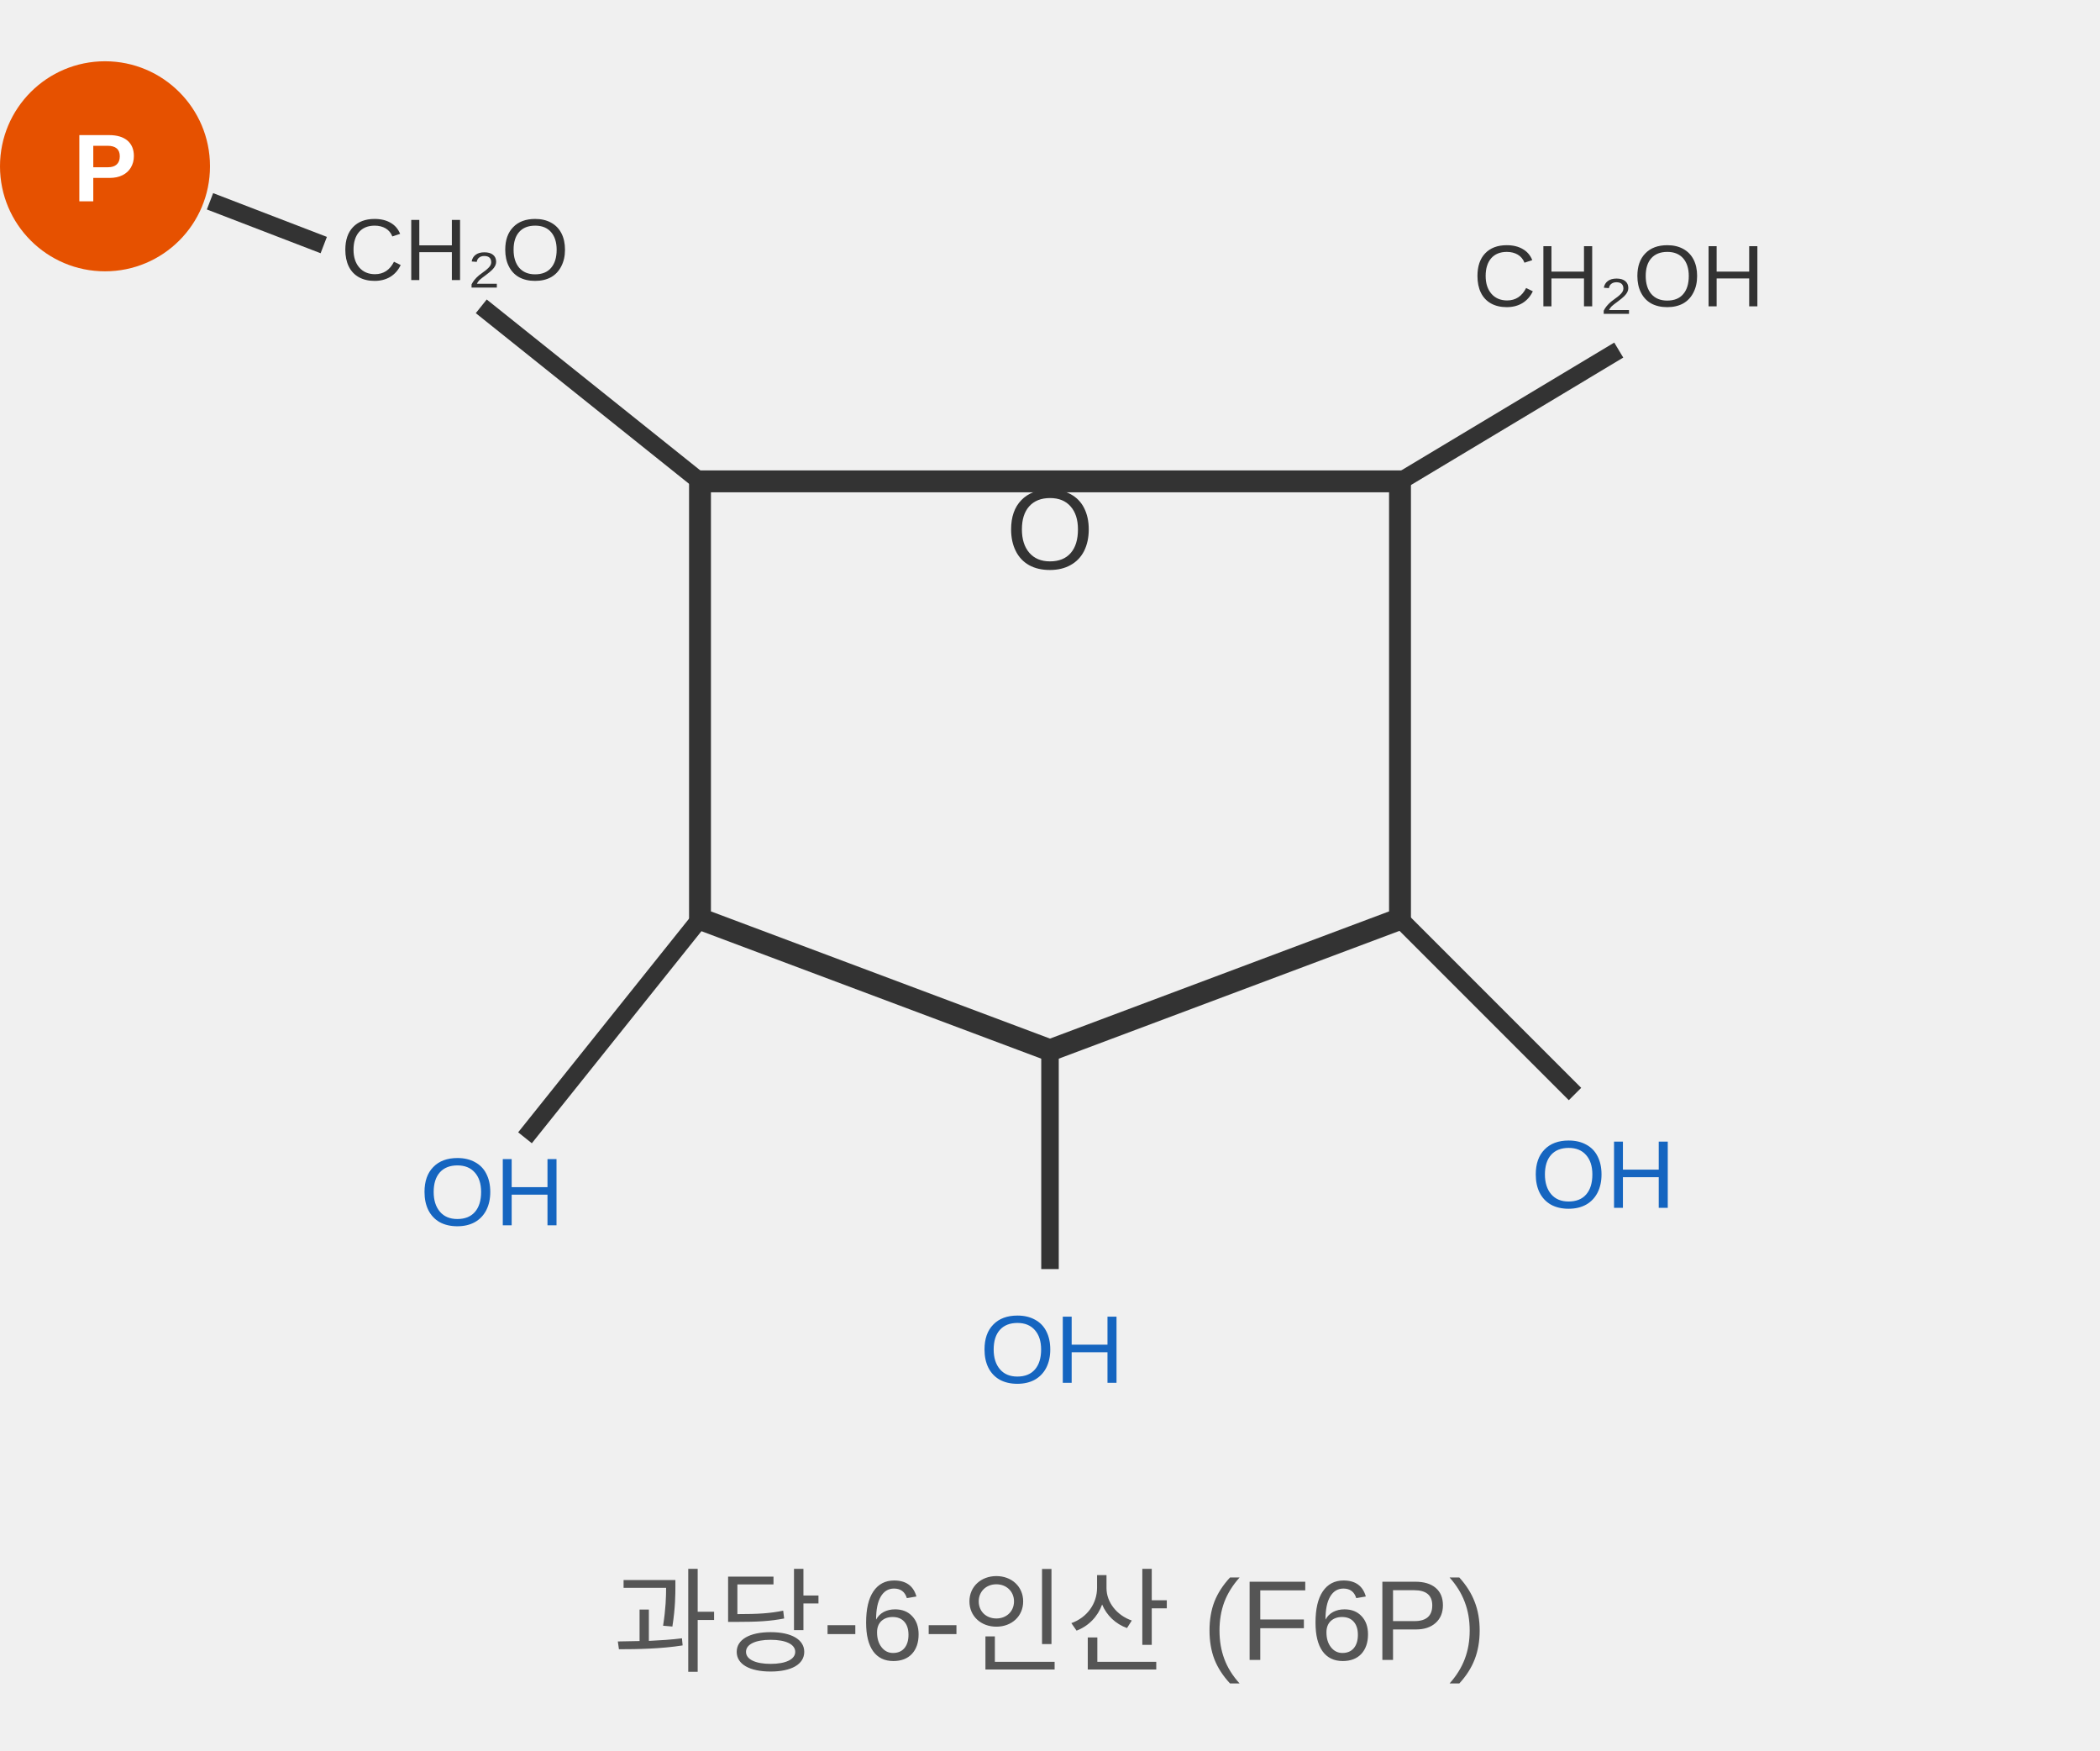
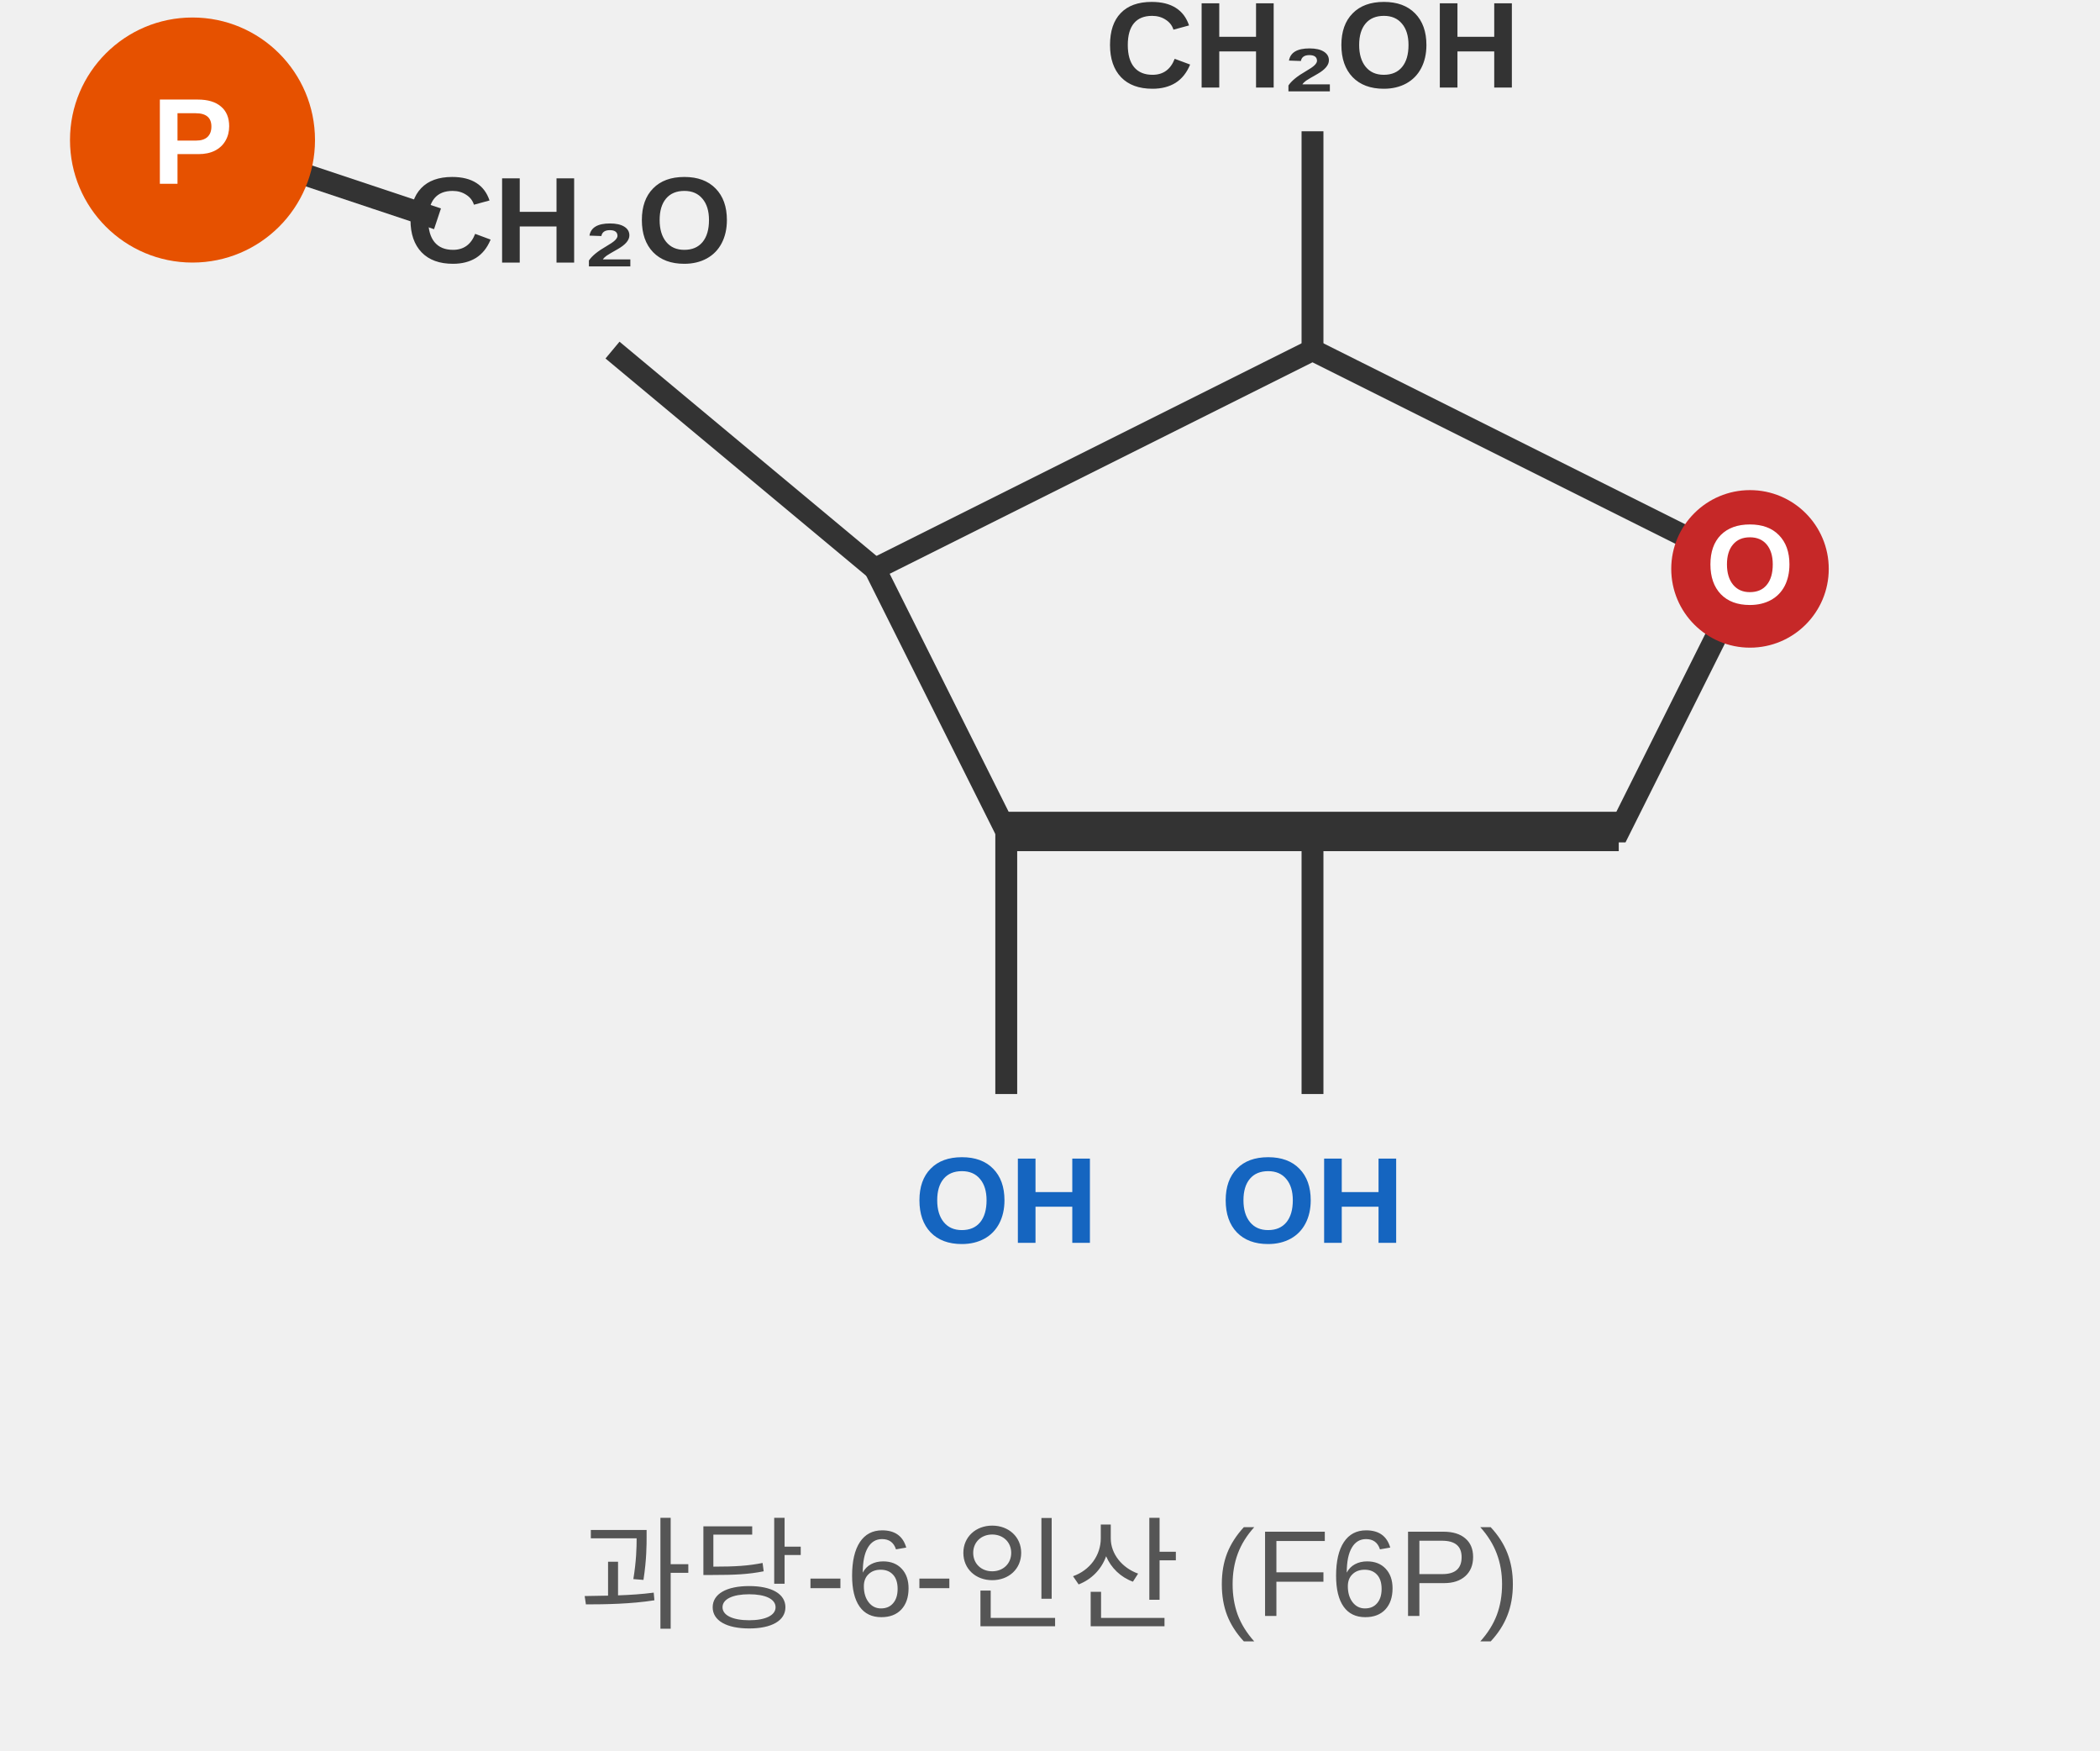
<svg xmlns="http://www.w3.org/2000/svg" viewBox="0 0 240 200">
-   <g transform="translate(120,80)">
-     <polygon points="-40,-25 -40,25 0,40 40,25 40,-25" fill="none" stroke="#333" stroke-width="2.5" />
-     <text x="0" y="-15" font-size="13" fill="#333" font-family="Arial" text-anchor="middle">O</text>
-     <line x1="-40" y1="25" x2="-60" y2="50" stroke="#333" stroke-width="2" />
-     <text x="-72" y="60" font-size="11" fill="#1565C0" font-family="Arial">OH</text>
-     <line x1="0" y1="40" x2="0" y2="65" stroke="#333" stroke-width="2" />
-     <text x="-8" y="78" font-size="11" fill="#1565C0" font-family="Arial">OH</text>
-     <line x1="40" y1="25" x2="60" y2="45" stroke="#333" stroke-width="2" />
-     <text x="55" y="58" font-size="11" fill="#1565C0" font-family="Arial">OH</text>
-     <line x1="40" y1="-25" x2="65" y2="-40" stroke="#333" stroke-width="2" />
-     <text x="65" y="-45" font-size="10" fill="#333" font-family="Arial" text-anchor="middle">CH₂OH</text>
-     <line x1="-40" y1="-25" x2="-65" y2="-45" stroke="#333" stroke-width="2" />
-     <text x="-68" y="-48" font-size="10" fill="#333" font-family="Arial" text-anchor="middle">CH₂O</text>
-     <line x1="-83" y1="-52" x2="-96" y2="-57" stroke="#333" stroke-width="2" />
-     <circle cx="-108" cy="-61" r="12" fill="#E65100" />
-     <text x="-108" y="-57" text-anchor="middle" font-size="11" fill="white" font-family="Arial" font-weight="bold">P</text>
-   </g>
-   <text x="120" y="190" text-anchor="middle" font-family="'Noto Sans KR', Arial, sans-serif" font-size="13" fill="#555">과당-6-인산 (F6P)</text>
+   <path d="M 115 95 L 185 95 L 200 65 L 150 40 L 100 65 Z" fill="none" stroke="#333" stroke-width="2.5" />
+   <line x1="115" y1="95" x2="185" y2="95" stroke="#333" stroke-width="4.5" />
+   <circle cx="200" cy="65" r="9" fill="#C62828" />
+   <text x="200" y="69" font-family="Arial" font-size="13" fill="white" text-anchor="middle" font-weight="bold">O</text>
+   <line x1="100" y1="65" x2="70" y2="40" stroke="#333" stroke-width="2.5" />
+   <text x="65" y="30" font-family="Arial" font-size="14" fill="#333" text-anchor="middle" font-weight="bold">CH₂O</text>
+   <line x1="50" y1="25" x2="35" y2="20" stroke="#333" stroke-width="2.5" />
+   <circle cx="22" cy="16" r="14" fill="#E65100" />
+   <text x="22" y="21" text-anchor="middle" font-size="14" fill="white" font-family="Arial" font-weight="bold">P</text>
+   <line x1="150" y1="40" x2="150" y2="15" stroke="#333" stroke-width="2.5" />
+   <text x="150" y="10" font-family="Arial" font-size="14" fill="#333" text-anchor="middle" font-weight="bold">CH₂OH</text>
+   <line x1="115" y1="95" x2="115" y2="125" stroke="#333" stroke-width="2.5" />
+   <text x="115" y="142" font-family="Arial" font-size="14" fill="#1565C0" text-anchor="middle" font-weight="bold">OH</text>
+   <line x1="150" y1="95" x2="150" y2="125" stroke="#333" stroke-width="2.5" />
+   <text x="150" y="142" font-family="Arial" font-size="14" fill="#1565C0" text-anchor="middle" font-weight="bold">OH</text>
+   <text x="120" y="185" font-family="Noto Sans KR, Arial" font-size="14" fill="#555" text-anchor="middle">과당-6-인산 (F6P)</text>
</svg>
